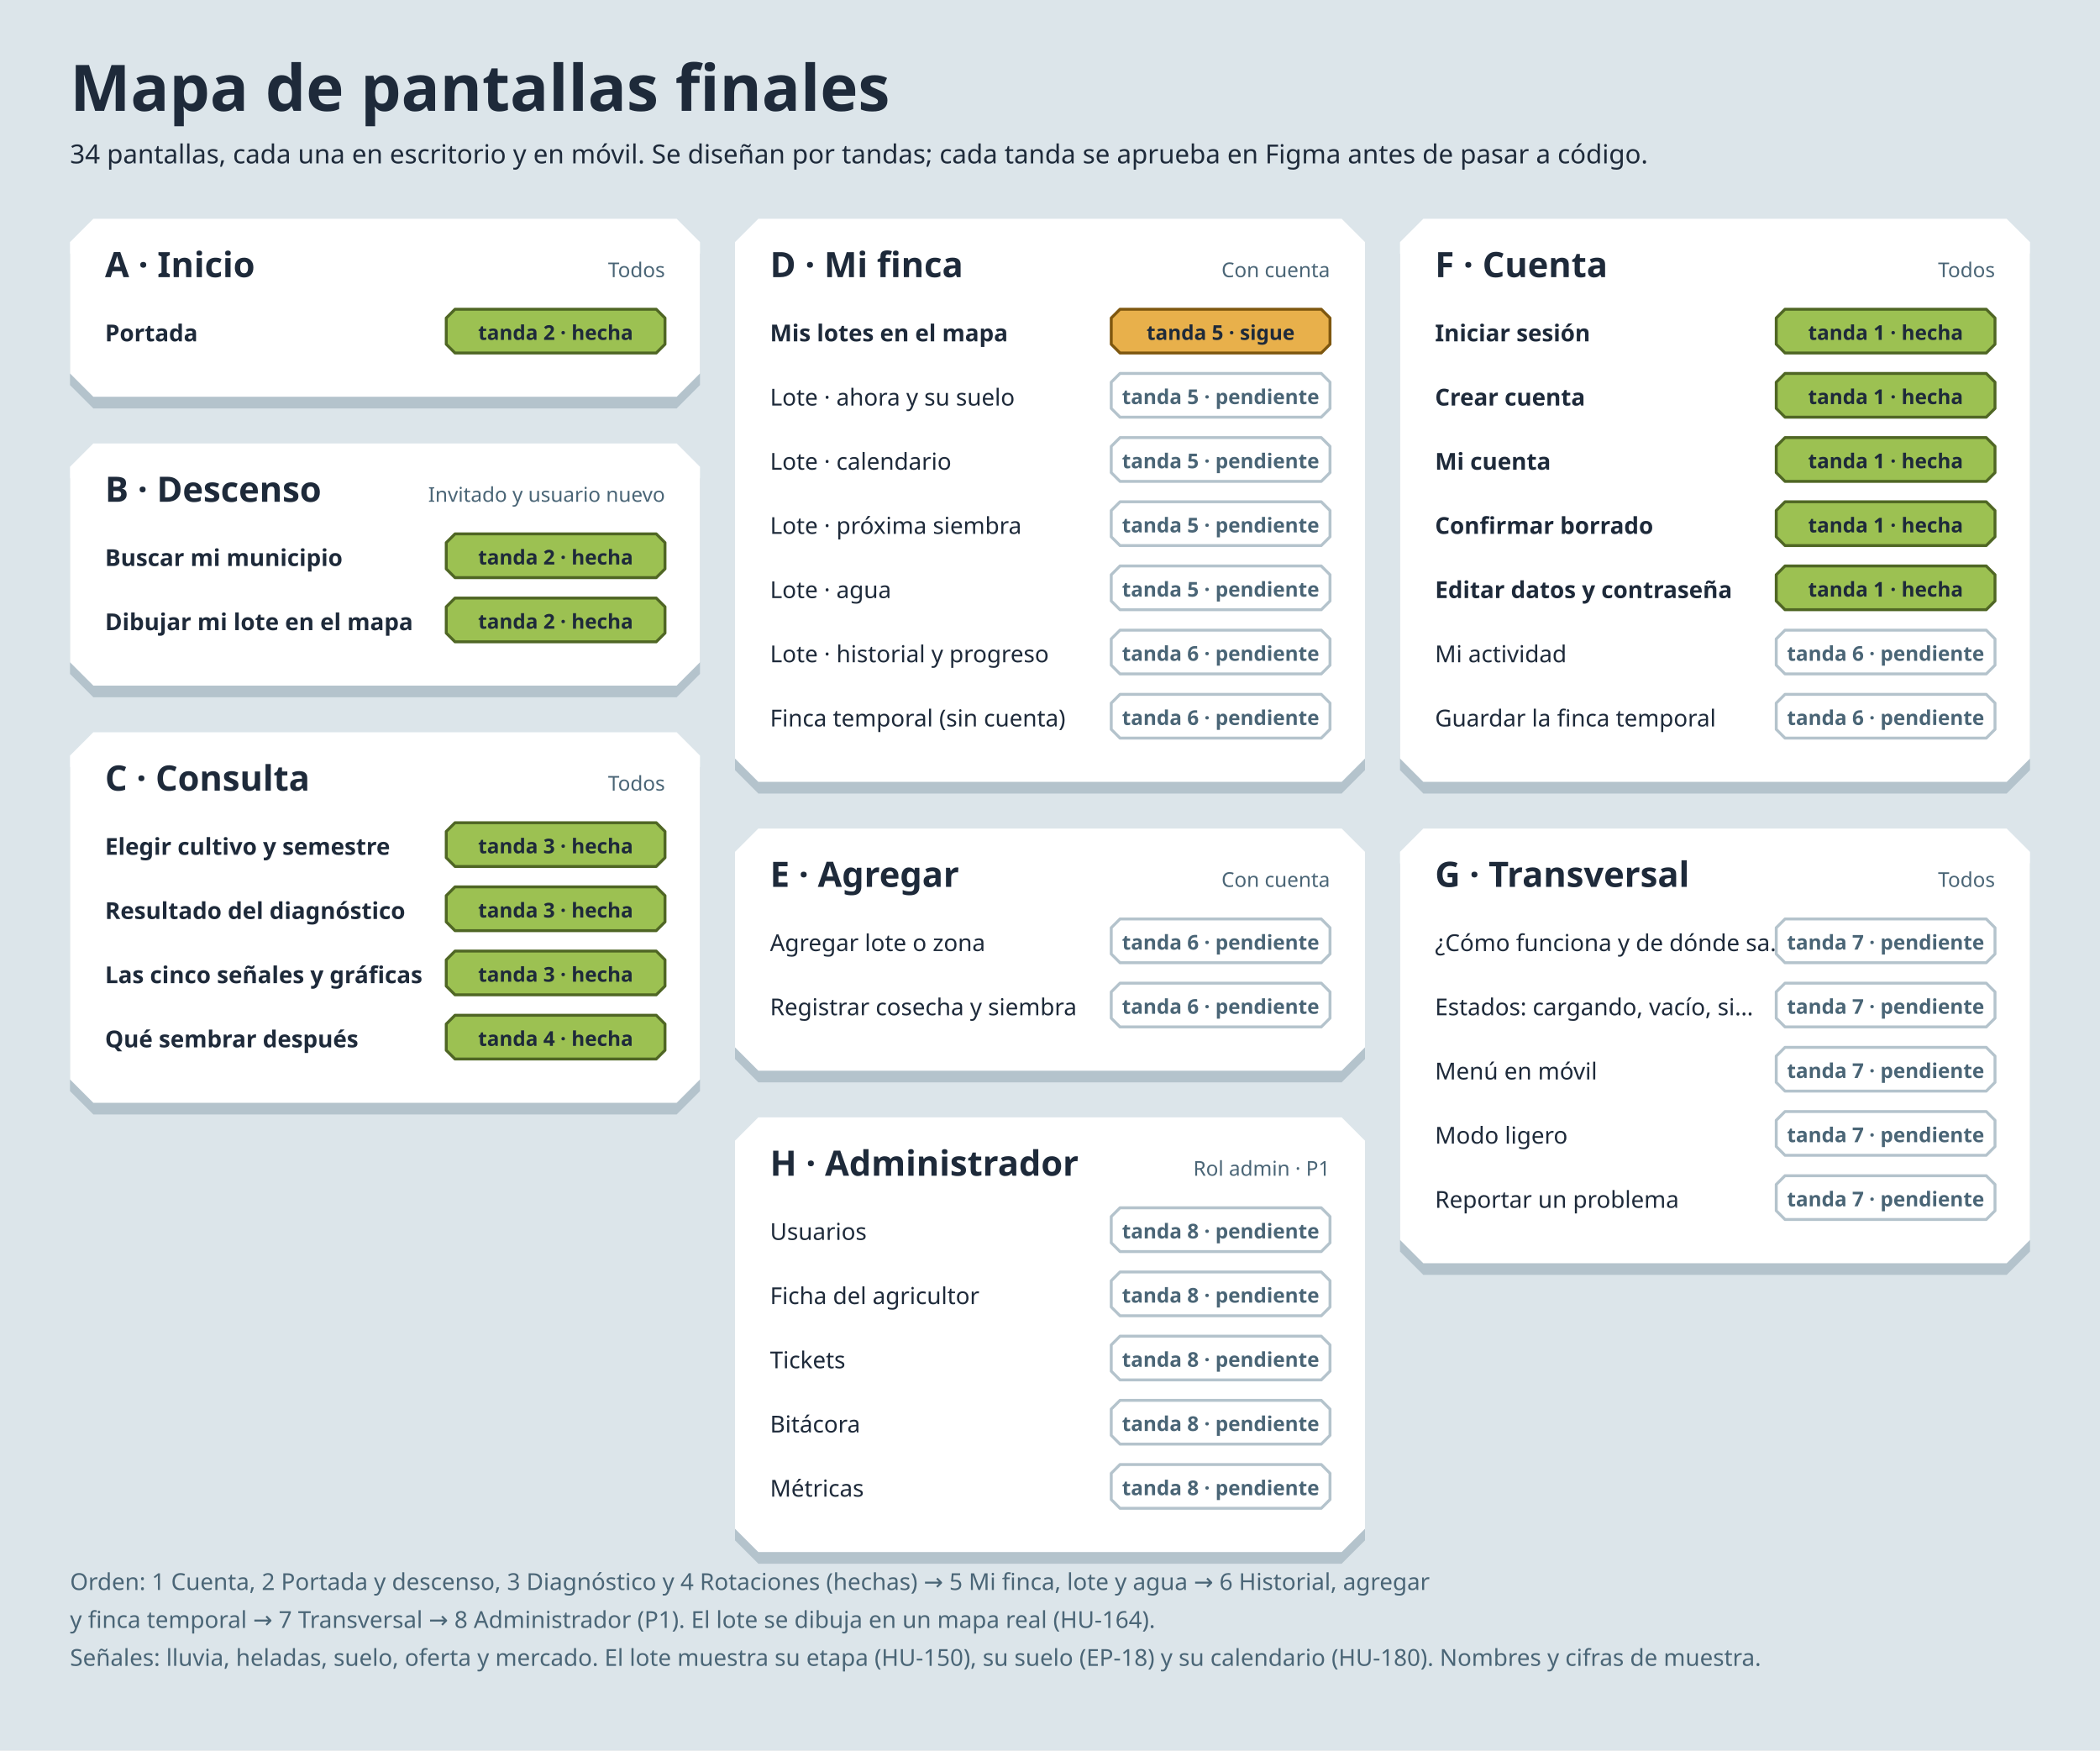
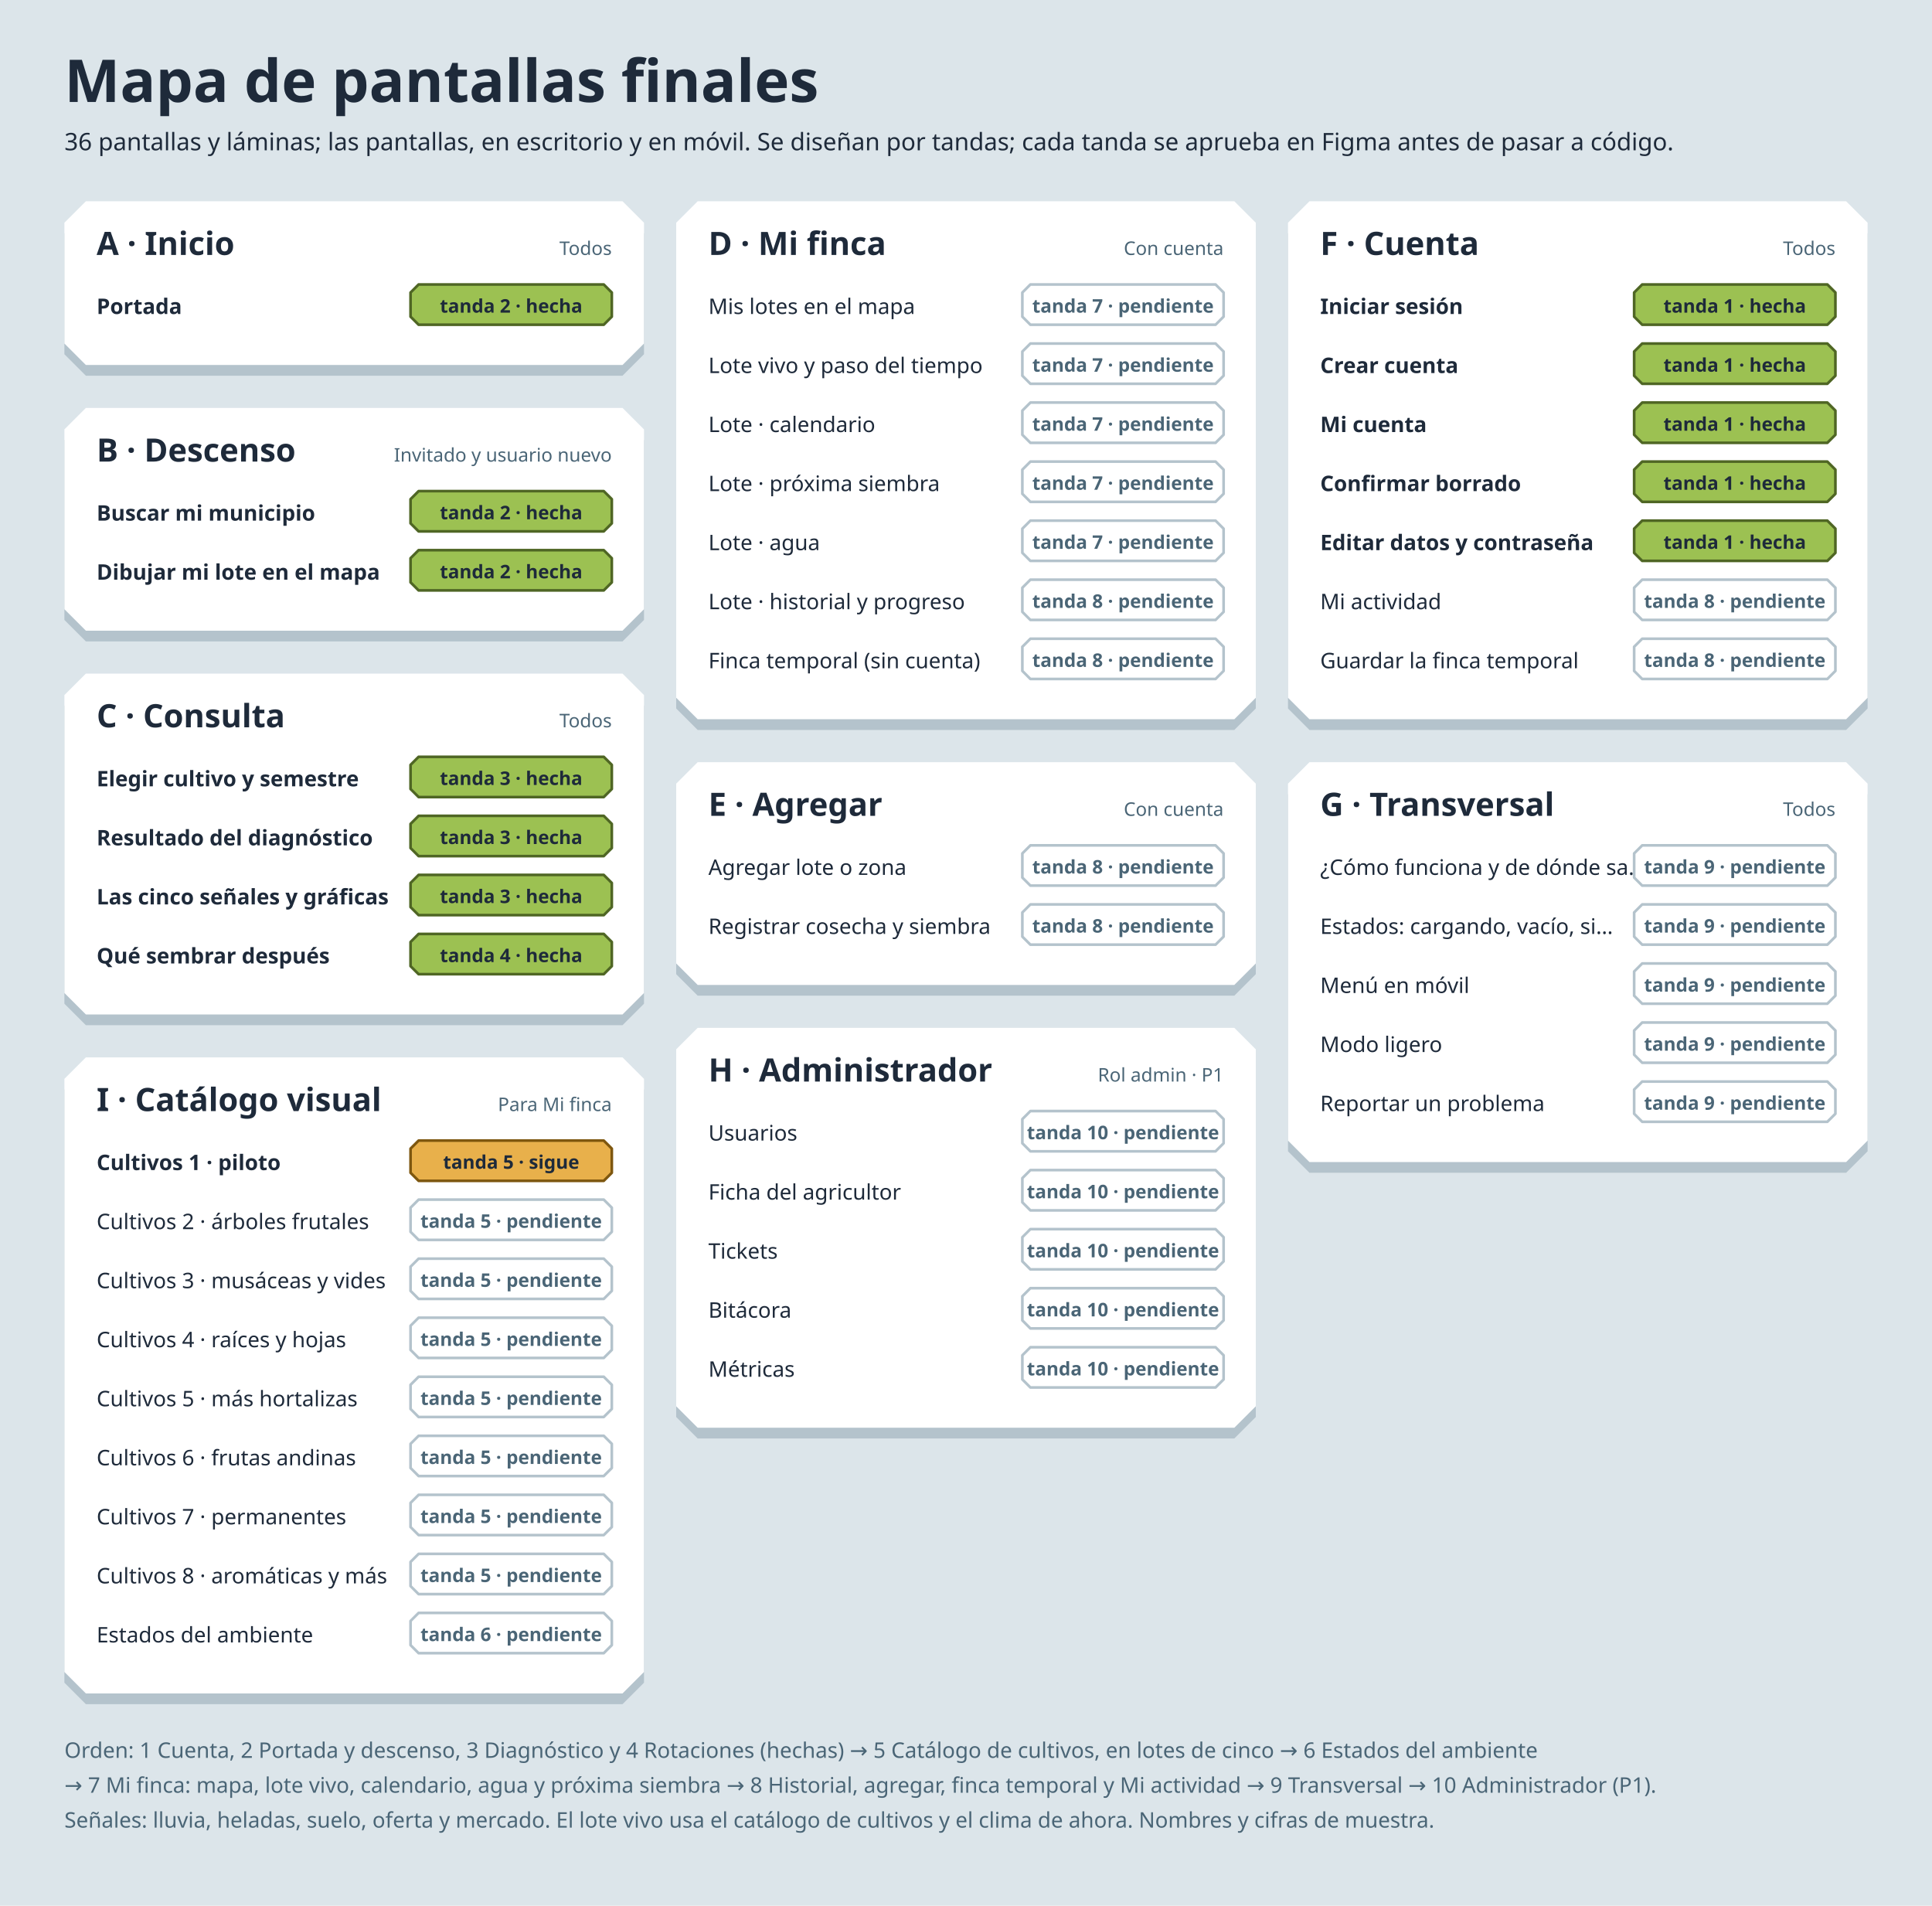
- <svg xmlns="http://www.w3.org/2000/svg" width="1440" height="1200" viewBox="0 0 1440 1200">
-   <rect width="1440" height="1200" fill="#DCE5EA" />
+ <svg xmlns="http://www.w3.org/2000/svg" width="1440" height="1420" viewBox="0 0 1440 1420">
+   <rect width="1440" height="1420" fill="#DCE5EA" />
  <text x="48" y="76" font-family="Fredoka" font-weight="600" font-size="44" fill="#1E2A3A" text-anchor="start">Mapa de pantallas finales</text>
-   <text x="48" y="112" font-family="Atkinson Hyperlegible" font-weight="400" font-size="18" fill="#1E2A3A" text-anchor="start">34 pantallas, cada una en escritorio y en móvil. Se diseñan por tandas; cada tanda se aprueba en Figma antes de pasar a código.</text>
+   <text x="48" y="112" font-family="Atkinson Hyperlegible" font-weight="400" font-size="18" fill="#1E2A3A" text-anchor="start">36 pantallas y láminas; las pantallas, en escritorio y en móvil. Se diseñan por tandas; cada tanda se aprueba en Figma antes de pasar a código.</text>
  <g id="inicio" transform="translate(48 150)">
    <polygon points="16,8 416,8 432,24 432,114 416,130 16,130 0,114 0,24" fill="#B4C3CC" />
    <polygon points="16,0 416,0 432,16 432,106 416,122 16,122 0,106 0,16" fill="#FFFFFF" />
    <text x="24" y="40" font-family="Fredoka" font-weight="600" font-size="24" fill="#1E2A3A" text-anchor="start">A · Inicio</text>
    <text x="408" y="40" font-family="Atkinson Hyperlegible" font-weight="400" font-size="14" fill="#4A6576" text-anchor="end">Todos</text>
    <text x="24" y="84" font-family="Atkinson Hyperlegible" font-weight="700" font-size="16" fill="#1E2A3A" text-anchor="start">Portada</text>
    <polygon points="264,62 402,62 408,68 408,86 402,92 264,92 258,86 258,68" fill="#9CC152" stroke="#4F6624" stroke-width="2" stroke-linejoin="round" />
    <text x="333" y="83" font-family="Atkinson Hyperlegible" font-weight="700" font-size="14" fill="#1E2A3A" text-anchor="middle">tanda 2 · hecha</text>
  </g>
  <g id="descenso" transform="translate(48 304)">
    <polygon points="16,8 416,8 432,24 432,158 416,174 16,174 0,158 0,24" fill="#B4C3CC" />
    <polygon points="16,0 416,0 432,16 432,150 416,166 16,166 0,150 0,16" fill="#FFFFFF" />
    <text x="24" y="40" font-family="Fredoka" font-weight="600" font-size="24" fill="#1E2A3A" text-anchor="start">B · Descenso</text>
    <text x="408" y="40" font-family="Atkinson Hyperlegible" font-weight="400" font-size="14" fill="#4A6576" text-anchor="end">Invitado y usuario nuevo</text>
    <text x="24" y="84" font-family="Atkinson Hyperlegible" font-weight="700" font-size="16" fill="#1E2A3A" text-anchor="start">Buscar mi municipio</text>
    <polygon points="264,62 402,62 408,68 408,86 402,92 264,92 258,86 258,68" fill="#9CC152" stroke="#4F6624" stroke-width="2" stroke-linejoin="round" />
    <text x="333" y="83" font-family="Atkinson Hyperlegible" font-weight="700" font-size="14" fill="#1E2A3A" text-anchor="middle">tanda 2 · hecha</text>
    <text x="24" y="128" font-family="Atkinson Hyperlegible" font-weight="700" font-size="16" fill="#1E2A3A" text-anchor="start">Dibujar mi lote en el mapa</text>
    <polygon points="264,106 402,106 408,112 408,130 402,136 264,136 258,130 258,112" fill="#9CC152" stroke="#4F6624" stroke-width="2" stroke-linejoin="round" />
    <text x="333" y="127" font-family="Atkinson Hyperlegible" font-weight="700" font-size="14" fill="#1E2A3A" text-anchor="middle">tanda 2 · hecha</text>
  </g>
  <g id="consulta" transform="translate(48 502)">
    <polygon points="16,8 416,8 432,24 432,246 416,262 16,262 0,246 0,24" fill="#B4C3CC" />
    <polygon points="16,0 416,0 432,16 432,238 416,254 16,254 0,238 0,16" fill="#FFFFFF" />
    <text x="24" y="40" font-family="Fredoka" font-weight="600" font-size="24" fill="#1E2A3A" text-anchor="start">C · Consulta</text>
    <text x="408" y="40" font-family="Atkinson Hyperlegible" font-weight="400" font-size="14" fill="#4A6576" text-anchor="end">Todos</text>
    <text x="24" y="84" font-family="Atkinson Hyperlegible" font-weight="700" font-size="16" fill="#1E2A3A" text-anchor="start">Elegir cultivo y semestre</text>
    <polygon points="264,62 402,62 408,68 408,86 402,92 264,92 258,86 258,68" fill="#9CC152" stroke="#4F6624" stroke-width="2" stroke-linejoin="round" />
    <text x="333" y="83" font-family="Atkinson Hyperlegible" font-weight="700" font-size="14" fill="#1E2A3A" text-anchor="middle">tanda 3 · hecha</text>
    <text x="24" y="128" font-family="Atkinson Hyperlegible" font-weight="700" font-size="16" fill="#1E2A3A" text-anchor="start">Resultado del diagnóstico</text>
    <polygon points="264,106 402,106 408,112 408,130 402,136 264,136 258,130 258,112" fill="#9CC152" stroke="#4F6624" stroke-width="2" stroke-linejoin="round" />
    <text x="333" y="127" font-family="Atkinson Hyperlegible" font-weight="700" font-size="14" fill="#1E2A3A" text-anchor="middle">tanda 3 · hecha</text>
    <text x="24" y="172" font-family="Atkinson Hyperlegible" font-weight="700" font-size="16" fill="#1E2A3A" text-anchor="start">Las cinco señales y gráficas</text>
    <polygon points="264,150 402,150 408,156 408,174 402,180 264,180 258,174 258,156" fill="#9CC152" stroke="#4F6624" stroke-width="2" stroke-linejoin="round" />
    <text x="333" y="171" font-family="Atkinson Hyperlegible" font-weight="700" font-size="14" fill="#1E2A3A" text-anchor="middle">tanda 3 · hecha</text>
    <text x="24" y="216" font-family="Atkinson Hyperlegible" font-weight="700" font-size="16" fill="#1E2A3A" text-anchor="start">Qué sembrar después</text>
    <polygon points="264,194 402,194 408,200 408,218 402,224 264,224 258,218 258,200" fill="#9CC152" stroke="#4F6624" stroke-width="2" stroke-linejoin="round" />
    <text x="333" y="215" font-family="Atkinson Hyperlegible" font-weight="700" font-size="14" fill="#1E2A3A" text-anchor="middle">tanda 4 · hecha</text>
  </g>
+   <g id="catálogo-visual" transform="translate(48 788)">
+     <polygon points="16,8 416,8 432,24 432,466 416,482 16,482 0,466 0,24" fill="#B4C3CC" />
+     <polygon points="16,0 416,0 432,16 432,458 416,474 16,474 0,458 0,16" fill="#FFFFFF" />
+     <text x="24" y="40" font-family="Fredoka" font-weight="600" font-size="24" fill="#1E2A3A" text-anchor="start">I · Catálogo visual</text>
+     <text x="408" y="40" font-family="Atkinson Hyperlegible" font-weight="400" font-size="14" fill="#4A6576" text-anchor="end">Para Mi finca</text>
+     <text x="24" y="84" font-family="Atkinson Hyperlegible" font-weight="700" font-size="16" fill="#1E2A3A" text-anchor="start">Cultivos 1 · piloto</text>
+     <polygon points="264,62 402,62 408,68 408,86 402,92 264,92 258,86 258,68" fill="#E8B04B" stroke="#7E570F" stroke-width="2" stroke-linejoin="round" />
+     <text x="333" y="83" font-family="Atkinson Hyperlegible" font-weight="700" font-size="14" fill="#1E2A3A" text-anchor="middle">tanda 5 · sigue</text>
+     <text x="24" y="128" font-family="Atkinson Hyperlegible" font-weight="400" font-size="16" fill="#1E2A3A" text-anchor="start">Cultivos 2 · árboles frutales</text>
+     <polygon points="264,106 402,106 408,112 408,130 402,136 264,136 258,130 258,112" fill="#FFFFFF" stroke="#B4C3CC" stroke-width="2" stroke-linejoin="round" />
+     <text x="333" y="127" font-family="Atkinson Hyperlegible" font-weight="700" font-size="14" fill="#4A6576" text-anchor="middle">tanda 5 · pendiente</text>
+     <text x="24" y="172" font-family="Atkinson Hyperlegible" font-weight="400" font-size="16" fill="#1E2A3A" text-anchor="start">Cultivos 3 · musáceas y vides</text>
+     <polygon points="264,150 402,150 408,156 408,174 402,180 264,180 258,174 258,156" fill="#FFFFFF" stroke="#B4C3CC" stroke-width="2" stroke-linejoin="round" />
+     <text x="333" y="171" font-family="Atkinson Hyperlegible" font-weight="700" font-size="14" fill="#4A6576" text-anchor="middle">tanda 5 · pendiente</text>
+     <text x="24" y="216" font-family="Atkinson Hyperlegible" font-weight="400" font-size="16" fill="#1E2A3A" text-anchor="start">Cultivos 4 · raíces y hojas</text>
+     <polygon points="264,194 402,194 408,200 408,218 402,224 264,224 258,218 258,200" fill="#FFFFFF" stroke="#B4C3CC" stroke-width="2" stroke-linejoin="round" />
+     <text x="333" y="215" font-family="Atkinson Hyperlegible" font-weight="700" font-size="14" fill="#4A6576" text-anchor="middle">tanda 5 · pendiente</text>
+     <text x="24" y="260" font-family="Atkinson Hyperlegible" font-weight="400" font-size="16" fill="#1E2A3A" text-anchor="start">Cultivos 5 · más hortalizas</text>
+     <polygon points="264,238 402,238 408,244 408,262 402,268 264,268 258,262 258,244" fill="#FFFFFF" stroke="#B4C3CC" stroke-width="2" stroke-linejoin="round" />
+     <text x="333" y="259" font-family="Atkinson Hyperlegible" font-weight="700" font-size="14" fill="#4A6576" text-anchor="middle">tanda 5 · pendiente</text>
+     <text x="24" y="304" font-family="Atkinson Hyperlegible" font-weight="400" font-size="16" fill="#1E2A3A" text-anchor="start">Cultivos 6 · frutas andinas</text>
+     <polygon points="264,282 402,282 408,288 408,306 402,312 264,312 258,306 258,288" fill="#FFFFFF" stroke="#B4C3CC" stroke-width="2" stroke-linejoin="round" />
+     <text x="333" y="303" font-family="Atkinson Hyperlegible" font-weight="700" font-size="14" fill="#4A6576" text-anchor="middle">tanda 5 · pendiente</text>
+     <text x="24" y="348" font-family="Atkinson Hyperlegible" font-weight="400" font-size="16" fill="#1E2A3A" text-anchor="start">Cultivos 7 · permanentes</text>
+     <polygon points="264,326 402,326 408,332 408,350 402,356 264,356 258,350 258,332" fill="#FFFFFF" stroke="#B4C3CC" stroke-width="2" stroke-linejoin="round" />
+     <text x="333" y="347" font-family="Atkinson Hyperlegible" font-weight="700" font-size="14" fill="#4A6576" text-anchor="middle">tanda 5 · pendiente</text>
+     <text x="24" y="392" font-family="Atkinson Hyperlegible" font-weight="400" font-size="16" fill="#1E2A3A" text-anchor="start">Cultivos 8 · aromáticas y más</text>
+     <polygon points="264,370 402,370 408,376 408,394 402,400 264,400 258,394 258,376" fill="#FFFFFF" stroke="#B4C3CC" stroke-width="2" stroke-linejoin="round" />
+     <text x="333" y="391" font-family="Atkinson Hyperlegible" font-weight="700" font-size="14" fill="#4A6576" text-anchor="middle">tanda 5 · pendiente</text>
+     <text x="24" y="436" font-family="Atkinson Hyperlegible" font-weight="400" font-size="16" fill="#1E2A3A" text-anchor="start">Estados del ambiente</text>
+     <polygon points="264,414 402,414 408,420 408,438 402,444 264,444 258,438 258,420" fill="#FFFFFF" stroke="#B4C3CC" stroke-width="2" stroke-linejoin="round" />
+     <text x="333" y="435" font-family="Atkinson Hyperlegible" font-weight="700" font-size="14" fill="#4A6576" text-anchor="middle">tanda 6 · pendiente</text>
+   </g>
  <g id="mi-finca" transform="translate(504 150)">
    <polygon points="16,8 416,8 432,24 432,378 416,394 16,394 0,378 0,24" fill="#B4C3CC" />
    <polygon points="16,0 416,0 432,16 432,370 416,386 16,386 0,370 0,16" fill="#FFFFFF" />
    <text x="24" y="40" font-family="Fredoka" font-weight="600" font-size="24" fill="#1E2A3A" text-anchor="start">D · Mi finca</text>
    <text x="408" y="40" font-family="Atkinson Hyperlegible" font-weight="400" font-size="14" fill="#4A6576" text-anchor="end">Con cuenta</text>
-     <text x="24" y="84" font-family="Atkinson Hyperlegible" font-weight="700" font-size="16" fill="#1E2A3A" text-anchor="start">Mis lotes en el mapa</text>
-     <polygon points="264,62 402,62 408,68 408,86 402,92 264,92 258,86 258,68" fill="#E8B04B" stroke="#7E570F" stroke-width="2" stroke-linejoin="round" />
-     <text x="333" y="83" font-family="Atkinson Hyperlegible" font-weight="700" font-size="14" fill="#1E2A3A" text-anchor="middle">tanda 5 · sigue</text>
-     <text x="24" y="128" font-family="Atkinson Hyperlegible" font-weight="400" font-size="16" fill="#1E2A3A" text-anchor="start">Lote · ahora y su suelo</text>
+     <text x="24" y="84" font-family="Atkinson Hyperlegible" font-weight="400" font-size="16" fill="#1E2A3A" text-anchor="start">Mis lotes en el mapa</text>
+     <polygon points="264,62 402,62 408,68 408,86 402,92 264,92 258,86 258,68" fill="#FFFFFF" stroke="#B4C3CC" stroke-width="2" stroke-linejoin="round" />
+     <text x="333" y="83" font-family="Atkinson Hyperlegible" font-weight="700" font-size="14" fill="#4A6576" text-anchor="middle">tanda 7 · pendiente</text>
+     <text x="24" y="128" font-family="Atkinson Hyperlegible" font-weight="400" font-size="16" fill="#1E2A3A" text-anchor="start">Lote vivo y paso del tiempo</text>
    <polygon points="264,106 402,106 408,112 408,130 402,136 264,136 258,130 258,112" fill="#FFFFFF" stroke="#B4C3CC" stroke-width="2" stroke-linejoin="round" />
-     <text x="333" y="127" font-family="Atkinson Hyperlegible" font-weight="700" font-size="14" fill="#4A6576" text-anchor="middle">tanda 5 · pendiente</text>
+     <text x="333" y="127" font-family="Atkinson Hyperlegible" font-weight="700" font-size="14" fill="#4A6576" text-anchor="middle">tanda 7 · pendiente</text>
    <text x="24" y="172" font-family="Atkinson Hyperlegible" font-weight="400" font-size="16" fill="#1E2A3A" text-anchor="start">Lote · calendario</text>
    <polygon points="264,150 402,150 408,156 408,174 402,180 264,180 258,174 258,156" fill="#FFFFFF" stroke="#B4C3CC" stroke-width="2" stroke-linejoin="round" />
-     <text x="333" y="171" font-family="Atkinson Hyperlegible" font-weight="700" font-size="14" fill="#4A6576" text-anchor="middle">tanda 5 · pendiente</text>
+     <text x="333" y="171" font-family="Atkinson Hyperlegible" font-weight="700" font-size="14" fill="#4A6576" text-anchor="middle">tanda 7 · pendiente</text>
    <text x="24" y="216" font-family="Atkinson Hyperlegible" font-weight="400" font-size="16" fill="#1E2A3A" text-anchor="start">Lote · próxima siembra</text>
    <polygon points="264,194 402,194 408,200 408,218 402,224 264,224 258,218 258,200" fill="#FFFFFF" stroke="#B4C3CC" stroke-width="2" stroke-linejoin="round" />
-     <text x="333" y="215" font-family="Atkinson Hyperlegible" font-weight="700" font-size="14" fill="#4A6576" text-anchor="middle">tanda 5 · pendiente</text>
+     <text x="333" y="215" font-family="Atkinson Hyperlegible" font-weight="700" font-size="14" fill="#4A6576" text-anchor="middle">tanda 7 · pendiente</text>
    <text x="24" y="260" font-family="Atkinson Hyperlegible" font-weight="400" font-size="16" fill="#1E2A3A" text-anchor="start">Lote · agua</text>
    <polygon points="264,238 402,238 408,244 408,262 402,268 264,268 258,262 258,244" fill="#FFFFFF" stroke="#B4C3CC" stroke-width="2" stroke-linejoin="round" />
-     <text x="333" y="259" font-family="Atkinson Hyperlegible" font-weight="700" font-size="14" fill="#4A6576" text-anchor="middle">tanda 5 · pendiente</text>
+     <text x="333" y="259" font-family="Atkinson Hyperlegible" font-weight="700" font-size="14" fill="#4A6576" text-anchor="middle">tanda 7 · pendiente</text>
    <text x="24" y="304" font-family="Atkinson Hyperlegible" font-weight="400" font-size="16" fill="#1E2A3A" text-anchor="start">Lote · historial y progreso</text>
    <polygon points="264,282 402,282 408,288 408,306 402,312 264,312 258,306 258,288" fill="#FFFFFF" stroke="#B4C3CC" stroke-width="2" stroke-linejoin="round" />
-     <text x="333" y="303" font-family="Atkinson Hyperlegible" font-weight="700" font-size="14" fill="#4A6576" text-anchor="middle">tanda 6 · pendiente</text>
+     <text x="333" y="303" font-family="Atkinson Hyperlegible" font-weight="700" font-size="14" fill="#4A6576" text-anchor="middle">tanda 8 · pendiente</text>
    <text x="24" y="348" font-family="Atkinson Hyperlegible" font-weight="400" font-size="16" fill="#1E2A3A" text-anchor="start">Finca temporal (sin cuenta)</text>
    <polygon points="264,326 402,326 408,332 408,350 402,356 264,356 258,350 258,332" fill="#FFFFFF" stroke="#B4C3CC" stroke-width="2" stroke-linejoin="round" />
-     <text x="333" y="347" font-family="Atkinson Hyperlegible" font-weight="700" font-size="14" fill="#4A6576" text-anchor="middle">tanda 6 · pendiente</text>
+     <text x="333" y="347" font-family="Atkinson Hyperlegible" font-weight="700" font-size="14" fill="#4A6576" text-anchor="middle">tanda 8 · pendiente</text>
  </g>
  <g id="agregar" transform="translate(504 568)">
    <polygon points="16,8 416,8 432,24 432,158 416,174 16,174 0,158 0,24" fill="#B4C3CC" />
    <polygon points="16,0 416,0 432,16 432,150 416,166 16,166 0,150 0,16" fill="#FFFFFF" />
    <text x="24" y="40" font-family="Fredoka" font-weight="600" font-size="24" fill="#1E2A3A" text-anchor="start">E · Agregar</text>
    <text x="408" y="40" font-family="Atkinson Hyperlegible" font-weight="400" font-size="14" fill="#4A6576" text-anchor="end">Con cuenta</text>
    <text x="24" y="84" font-family="Atkinson Hyperlegible" font-weight="400" font-size="16" fill="#1E2A3A" text-anchor="start">Agregar lote o zona</text>
    <polygon points="264,62 402,62 408,68 408,86 402,92 264,92 258,86 258,68" fill="#FFFFFF" stroke="#B4C3CC" stroke-width="2" stroke-linejoin="round" />
-     <text x="333" y="83" font-family="Atkinson Hyperlegible" font-weight="700" font-size="14" fill="#4A6576" text-anchor="middle">tanda 6 · pendiente</text>
+     <text x="333" y="83" font-family="Atkinson Hyperlegible" font-weight="700" font-size="14" fill="#4A6576" text-anchor="middle">tanda 8 · pendiente</text>
    <text x="24" y="128" font-family="Atkinson Hyperlegible" font-weight="400" font-size="16" fill="#1E2A3A" text-anchor="start">Registrar cosecha y siembra</text>
    <polygon points="264,106 402,106 408,112 408,130 402,136 264,136 258,130 258,112" fill="#FFFFFF" stroke="#B4C3CC" stroke-width="2" stroke-linejoin="round" />
-     <text x="333" y="127" font-family="Atkinson Hyperlegible" font-weight="700" font-size="14" fill="#4A6576" text-anchor="middle">tanda 6 · pendiente</text>
+     <text x="333" y="127" font-family="Atkinson Hyperlegible" font-weight="700" font-size="14" fill="#4A6576" text-anchor="middle">tanda 8 · pendiente</text>
  </g>
  <g id="administrador" transform="translate(504 766)">
    <polygon points="16,8 416,8 432,24 432,290 416,306 16,306 0,290 0,24" fill="#B4C3CC" />
    <polygon points="16,0 416,0 432,16 432,282 416,298 16,298 0,282 0,16" fill="#FFFFFF" />
    <text x="24" y="40" font-family="Fredoka" font-weight="600" font-size="24" fill="#1E2A3A" text-anchor="start">H · Administrador</text>
    <text x="408" y="40" font-family="Atkinson Hyperlegible" font-weight="400" font-size="14" fill="#4A6576" text-anchor="end">Rol admin · P1</text>
    <text x="24" y="84" font-family="Atkinson Hyperlegible" font-weight="400" font-size="16" fill="#1E2A3A" text-anchor="start">Usuarios</text>
    <polygon points="264,62 402,62 408,68 408,86 402,92 264,92 258,86 258,68" fill="#FFFFFF" stroke="#B4C3CC" stroke-width="2" stroke-linejoin="round" />
-     <text x="333" y="83" font-family="Atkinson Hyperlegible" font-weight="700" font-size="14" fill="#4A6576" text-anchor="middle">tanda 8 · pendiente</text>
+     <text x="333" y="83" font-family="Atkinson Hyperlegible" font-weight="700" font-size="14" fill="#4A6576" text-anchor="middle">tanda 10 · pendiente</text>
    <text x="24" y="128" font-family="Atkinson Hyperlegible" font-weight="400" font-size="16" fill="#1E2A3A" text-anchor="start">Ficha del agricultor</text>
    <polygon points="264,106 402,106 408,112 408,130 402,136 264,136 258,130 258,112" fill="#FFFFFF" stroke="#B4C3CC" stroke-width="2" stroke-linejoin="round" />
-     <text x="333" y="127" font-family="Atkinson Hyperlegible" font-weight="700" font-size="14" fill="#4A6576" text-anchor="middle">tanda 8 · pendiente</text>
+     <text x="333" y="127" font-family="Atkinson Hyperlegible" font-weight="700" font-size="14" fill="#4A6576" text-anchor="middle">tanda 10 · pendiente</text>
    <text x="24" y="172" font-family="Atkinson Hyperlegible" font-weight="400" font-size="16" fill="#1E2A3A" text-anchor="start">Tickets</text>
    <polygon points="264,150 402,150 408,156 408,174 402,180 264,180 258,174 258,156" fill="#FFFFFF" stroke="#B4C3CC" stroke-width="2" stroke-linejoin="round" />
-     <text x="333" y="171" font-family="Atkinson Hyperlegible" font-weight="700" font-size="14" fill="#4A6576" text-anchor="middle">tanda 8 · pendiente</text>
+     <text x="333" y="171" font-family="Atkinson Hyperlegible" font-weight="700" font-size="14" fill="#4A6576" text-anchor="middle">tanda 10 · pendiente</text>
    <text x="24" y="216" font-family="Atkinson Hyperlegible" font-weight="400" font-size="16" fill="#1E2A3A" text-anchor="start">Bitácora</text>
    <polygon points="264,194 402,194 408,200 408,218 402,224 264,224 258,218 258,200" fill="#FFFFFF" stroke="#B4C3CC" stroke-width="2" stroke-linejoin="round" />
-     <text x="333" y="215" font-family="Atkinson Hyperlegible" font-weight="700" font-size="14" fill="#4A6576" text-anchor="middle">tanda 8 · pendiente</text>
+     <text x="333" y="215" font-family="Atkinson Hyperlegible" font-weight="700" font-size="14" fill="#4A6576" text-anchor="middle">tanda 10 · pendiente</text>
    <text x="24" y="260" font-family="Atkinson Hyperlegible" font-weight="400" font-size="16" fill="#1E2A3A" text-anchor="start">Métricas</text>
    <polygon points="264,238 402,238 408,244 408,262 402,268 264,268 258,262 258,244" fill="#FFFFFF" stroke="#B4C3CC" stroke-width="2" stroke-linejoin="round" />
-     <text x="333" y="259" font-family="Atkinson Hyperlegible" font-weight="700" font-size="14" fill="#4A6576" text-anchor="middle">tanda 8 · pendiente</text>
+     <text x="333" y="259" font-family="Atkinson Hyperlegible" font-weight="700" font-size="14" fill="#4A6576" text-anchor="middle">tanda 10 · pendiente</text>
  </g>
  <g id="cuenta" transform="translate(960 150)">
    <polygon points="16,8 416,8 432,24 432,378 416,394 16,394 0,378 0,24" fill="#B4C3CC" />
    <polygon points="16,0 416,0 432,16 432,370 416,386 16,386 0,370 0,16" fill="#FFFFFF" />
    <text x="24" y="40" font-family="Fredoka" font-weight="600" font-size="24" fill="#1E2A3A" text-anchor="start">F · Cuenta</text>
    <text x="408" y="40" font-family="Atkinson Hyperlegible" font-weight="400" font-size="14" fill="#4A6576" text-anchor="end">Todos</text>
    <text x="24" y="84" font-family="Atkinson Hyperlegible" font-weight="700" font-size="16" fill="#1E2A3A" text-anchor="start">Iniciar sesión</text>
    <polygon points="264,62 402,62 408,68 408,86 402,92 264,92 258,86 258,68" fill="#9CC152" stroke="#4F6624" stroke-width="2" stroke-linejoin="round" />
    <text x="333" y="83" font-family="Atkinson Hyperlegible" font-weight="700" font-size="14" fill="#1E2A3A" text-anchor="middle">tanda 1 · hecha</text>
    <text x="24" y="128" font-family="Atkinson Hyperlegible" font-weight="700" font-size="16" fill="#1E2A3A" text-anchor="start">Crear cuenta</text>
    <polygon points="264,106 402,106 408,112 408,130 402,136 264,136 258,130 258,112" fill="#9CC152" stroke="#4F6624" stroke-width="2" stroke-linejoin="round" />
    <text x="333" y="127" font-family="Atkinson Hyperlegible" font-weight="700" font-size="14" fill="#1E2A3A" text-anchor="middle">tanda 1 · hecha</text>
    <text x="24" y="172" font-family="Atkinson Hyperlegible" font-weight="700" font-size="16" fill="#1E2A3A" text-anchor="start">Mi cuenta</text>
    <polygon points="264,150 402,150 408,156 408,174 402,180 264,180 258,174 258,156" fill="#9CC152" stroke="#4F6624" stroke-width="2" stroke-linejoin="round" />
    <text x="333" y="171" font-family="Atkinson Hyperlegible" font-weight="700" font-size="14" fill="#1E2A3A" text-anchor="middle">tanda 1 · hecha</text>
    <text x="24" y="216" font-family="Atkinson Hyperlegible" font-weight="700" font-size="16" fill="#1E2A3A" text-anchor="start">Confirmar borrado</text>
    <polygon points="264,194 402,194 408,200 408,218 402,224 264,224 258,218 258,200" fill="#9CC152" stroke="#4F6624" stroke-width="2" stroke-linejoin="round" />
    <text x="333" y="215" font-family="Atkinson Hyperlegible" font-weight="700" font-size="14" fill="#1E2A3A" text-anchor="middle">tanda 1 · hecha</text>
    <text x="24" y="260" font-family="Atkinson Hyperlegible" font-weight="700" font-size="16" fill="#1E2A3A" text-anchor="start">Editar datos y contraseña</text>
    <polygon points="264,238 402,238 408,244 408,262 402,268 264,268 258,262 258,244" fill="#9CC152" stroke="#4F6624" stroke-width="2" stroke-linejoin="round" />
    <text x="333" y="259" font-family="Atkinson Hyperlegible" font-weight="700" font-size="14" fill="#1E2A3A" text-anchor="middle">tanda 1 · hecha</text>
    <text x="24" y="304" font-family="Atkinson Hyperlegible" font-weight="400" font-size="16" fill="#1E2A3A" text-anchor="start">Mi actividad</text>
    <polygon points="264,282 402,282 408,288 408,306 402,312 264,312 258,306 258,288" fill="#FFFFFF" stroke="#B4C3CC" stroke-width="2" stroke-linejoin="round" />
-     <text x="333" y="303" font-family="Atkinson Hyperlegible" font-weight="700" font-size="14" fill="#4A6576" text-anchor="middle">tanda 6 · pendiente</text>
+     <text x="333" y="303" font-family="Atkinson Hyperlegible" font-weight="700" font-size="14" fill="#4A6576" text-anchor="middle">tanda 8 · pendiente</text>
    <text x="24" y="348" font-family="Atkinson Hyperlegible" font-weight="400" font-size="16" fill="#1E2A3A" text-anchor="start">Guardar la finca temporal</text>
    <polygon points="264,326 402,326 408,332 408,350 402,356 264,356 258,350 258,332" fill="#FFFFFF" stroke="#B4C3CC" stroke-width="2" stroke-linejoin="round" />
-     <text x="333" y="347" font-family="Atkinson Hyperlegible" font-weight="700" font-size="14" fill="#4A6576" text-anchor="middle">tanda 6 · pendiente</text>
+     <text x="333" y="347" font-family="Atkinson Hyperlegible" font-weight="700" font-size="14" fill="#4A6576" text-anchor="middle">tanda 8 · pendiente</text>
  </g>
  <g id="transversal" transform="translate(960 568)">
    <polygon points="16,8 416,8 432,24 432,290 416,306 16,306 0,290 0,24" fill="#B4C3CC" />
    <polygon points="16,0 416,0 432,16 432,282 416,298 16,298 0,282 0,16" fill="#FFFFFF" />
    <text x="24" y="40" font-family="Fredoka" font-weight="600" font-size="24" fill="#1E2A3A" text-anchor="start">G · Transversal</text>
    <text x="408" y="40" font-family="Atkinson Hyperlegible" font-weight="400" font-size="14" fill="#4A6576" text-anchor="end">Todos</text>
    <text x="24" y="84" font-family="Atkinson Hyperlegible" font-weight="400" font-size="16" fill="#1E2A3A" text-anchor="start">¿Cómo funciona y de dónde sa…</text>
    <polygon points="264,62 402,62 408,68 408,86 402,92 264,92 258,86 258,68" fill="#FFFFFF" stroke="#B4C3CC" stroke-width="2" stroke-linejoin="round" />
-     <text x="333" y="83" font-family="Atkinson Hyperlegible" font-weight="700" font-size="14" fill="#4A6576" text-anchor="middle">tanda 7 · pendiente</text>
+     <text x="333" y="83" font-family="Atkinson Hyperlegible" font-weight="700" font-size="14" fill="#4A6576" text-anchor="middle">tanda 9 · pendiente</text>
    <text x="24" y="128" font-family="Atkinson Hyperlegible" font-weight="400" font-size="16" fill="#1E2A3A" text-anchor="start">Estados: cargando, vacío, si…</text>
    <polygon points="264,106 402,106 408,112 408,130 402,136 264,136 258,130 258,112" fill="#FFFFFF" stroke="#B4C3CC" stroke-width="2" stroke-linejoin="round" />
-     <text x="333" y="127" font-family="Atkinson Hyperlegible" font-weight="700" font-size="14" fill="#4A6576" text-anchor="middle">tanda 7 · pendiente</text>
+     <text x="333" y="127" font-family="Atkinson Hyperlegible" font-weight="700" font-size="14" fill="#4A6576" text-anchor="middle">tanda 9 · pendiente</text>
    <text x="24" y="172" font-family="Atkinson Hyperlegible" font-weight="400" font-size="16" fill="#1E2A3A" text-anchor="start">Menú en móvil</text>
    <polygon points="264,150 402,150 408,156 408,174 402,180 264,180 258,174 258,156" fill="#FFFFFF" stroke="#B4C3CC" stroke-width="2" stroke-linejoin="round" />
-     <text x="333" y="171" font-family="Atkinson Hyperlegible" font-weight="700" font-size="14" fill="#4A6576" text-anchor="middle">tanda 7 · pendiente</text>
+     <text x="333" y="171" font-family="Atkinson Hyperlegible" font-weight="700" font-size="14" fill="#4A6576" text-anchor="middle">tanda 9 · pendiente</text>
    <text x="24" y="216" font-family="Atkinson Hyperlegible" font-weight="400" font-size="16" fill="#1E2A3A" text-anchor="start">Modo ligero</text>
    <polygon points="264,194 402,194 408,200 408,218 402,224 264,224 258,218 258,200" fill="#FFFFFF" stroke="#B4C3CC" stroke-width="2" stroke-linejoin="round" />
-     <text x="333" y="215" font-family="Atkinson Hyperlegible" font-weight="700" font-size="14" fill="#4A6576" text-anchor="middle">tanda 7 · pendiente</text>
+     <text x="333" y="215" font-family="Atkinson Hyperlegible" font-weight="700" font-size="14" fill="#4A6576" text-anchor="middle">tanda 9 · pendiente</text>
    <text x="24" y="260" font-family="Atkinson Hyperlegible" font-weight="400" font-size="16" fill="#1E2A3A" text-anchor="start">Reportar un problema</text>
    <polygon points="264,238 402,238 408,244 408,262 402,268 264,268 258,262 258,244" fill="#FFFFFF" stroke="#B4C3CC" stroke-width="2" stroke-linejoin="round" />
-     <text x="333" y="259" font-family="Atkinson Hyperlegible" font-weight="700" font-size="14" fill="#4A6576" text-anchor="middle">tanda 7 · pendiente</text>
+     <text x="333" y="259" font-family="Atkinson Hyperlegible" font-weight="700" font-size="14" fill="#4A6576" text-anchor="middle">tanda 9 · pendiente</text>
  </g>
-   <text x="48" y="1090" font-family="Atkinson Hyperlegible" font-weight="400" font-size="16" fill="#4A6576" text-anchor="start">Orden: 1 Cuenta, 2 Portada y descenso, 3 Diagnóstico y 4 Rotaciones (hechas) → 5 Mi finca, lote y agua → 6 Historial, agregar</text>
-   <text x="48" y="1116" font-family="Atkinson Hyperlegible" font-weight="400" font-size="16" fill="#4A6576" text-anchor="start">y finca temporal → 7 Transversal → 8 Administrador (P1). El lote se dibuja en un mapa real (HU-164).</text>
-   <text x="48" y="1142" font-family="Atkinson Hyperlegible" font-weight="400" font-size="16" fill="#4A6576" text-anchor="start">Señales: lluvia, heladas, suelo, oferta y mercado. El lote muestra su etapa (HU-150), su suelo (EP-18) y su calendario (HU-180). Nombres y cifras de muestra.</text>
+   <text x="48" y="1310" font-family="Atkinson Hyperlegible" font-weight="400" font-size="16" fill="#4A6576" text-anchor="start">Orden: 1 Cuenta, 2 Portada y descenso, 3 Diagnóstico y 4 Rotaciones (hechas) → 5 Catálogo de cultivos, en lotes de cinco → 6 Estados del ambiente</text>
+   <text x="48" y="1336" font-family="Atkinson Hyperlegible" font-weight="400" font-size="16" fill="#4A6576" text-anchor="start">→ 7 Mi finca: mapa, lote vivo, calendario, agua y próxima siembra → 8 Historial, agregar, finca temporal y Mi actividad → 9 Transversal → 10 Administrador (P1).</text>
+   <text x="48" y="1362" font-family="Atkinson Hyperlegible" font-weight="400" font-size="16" fill="#4A6576" text-anchor="start">Señales: lluvia, heladas, suelo, oferta y mercado. El lote vivo usa el catálogo de cultivos y el clima de ahora. Nombres y cifras de muestra.</text>
</svg>
